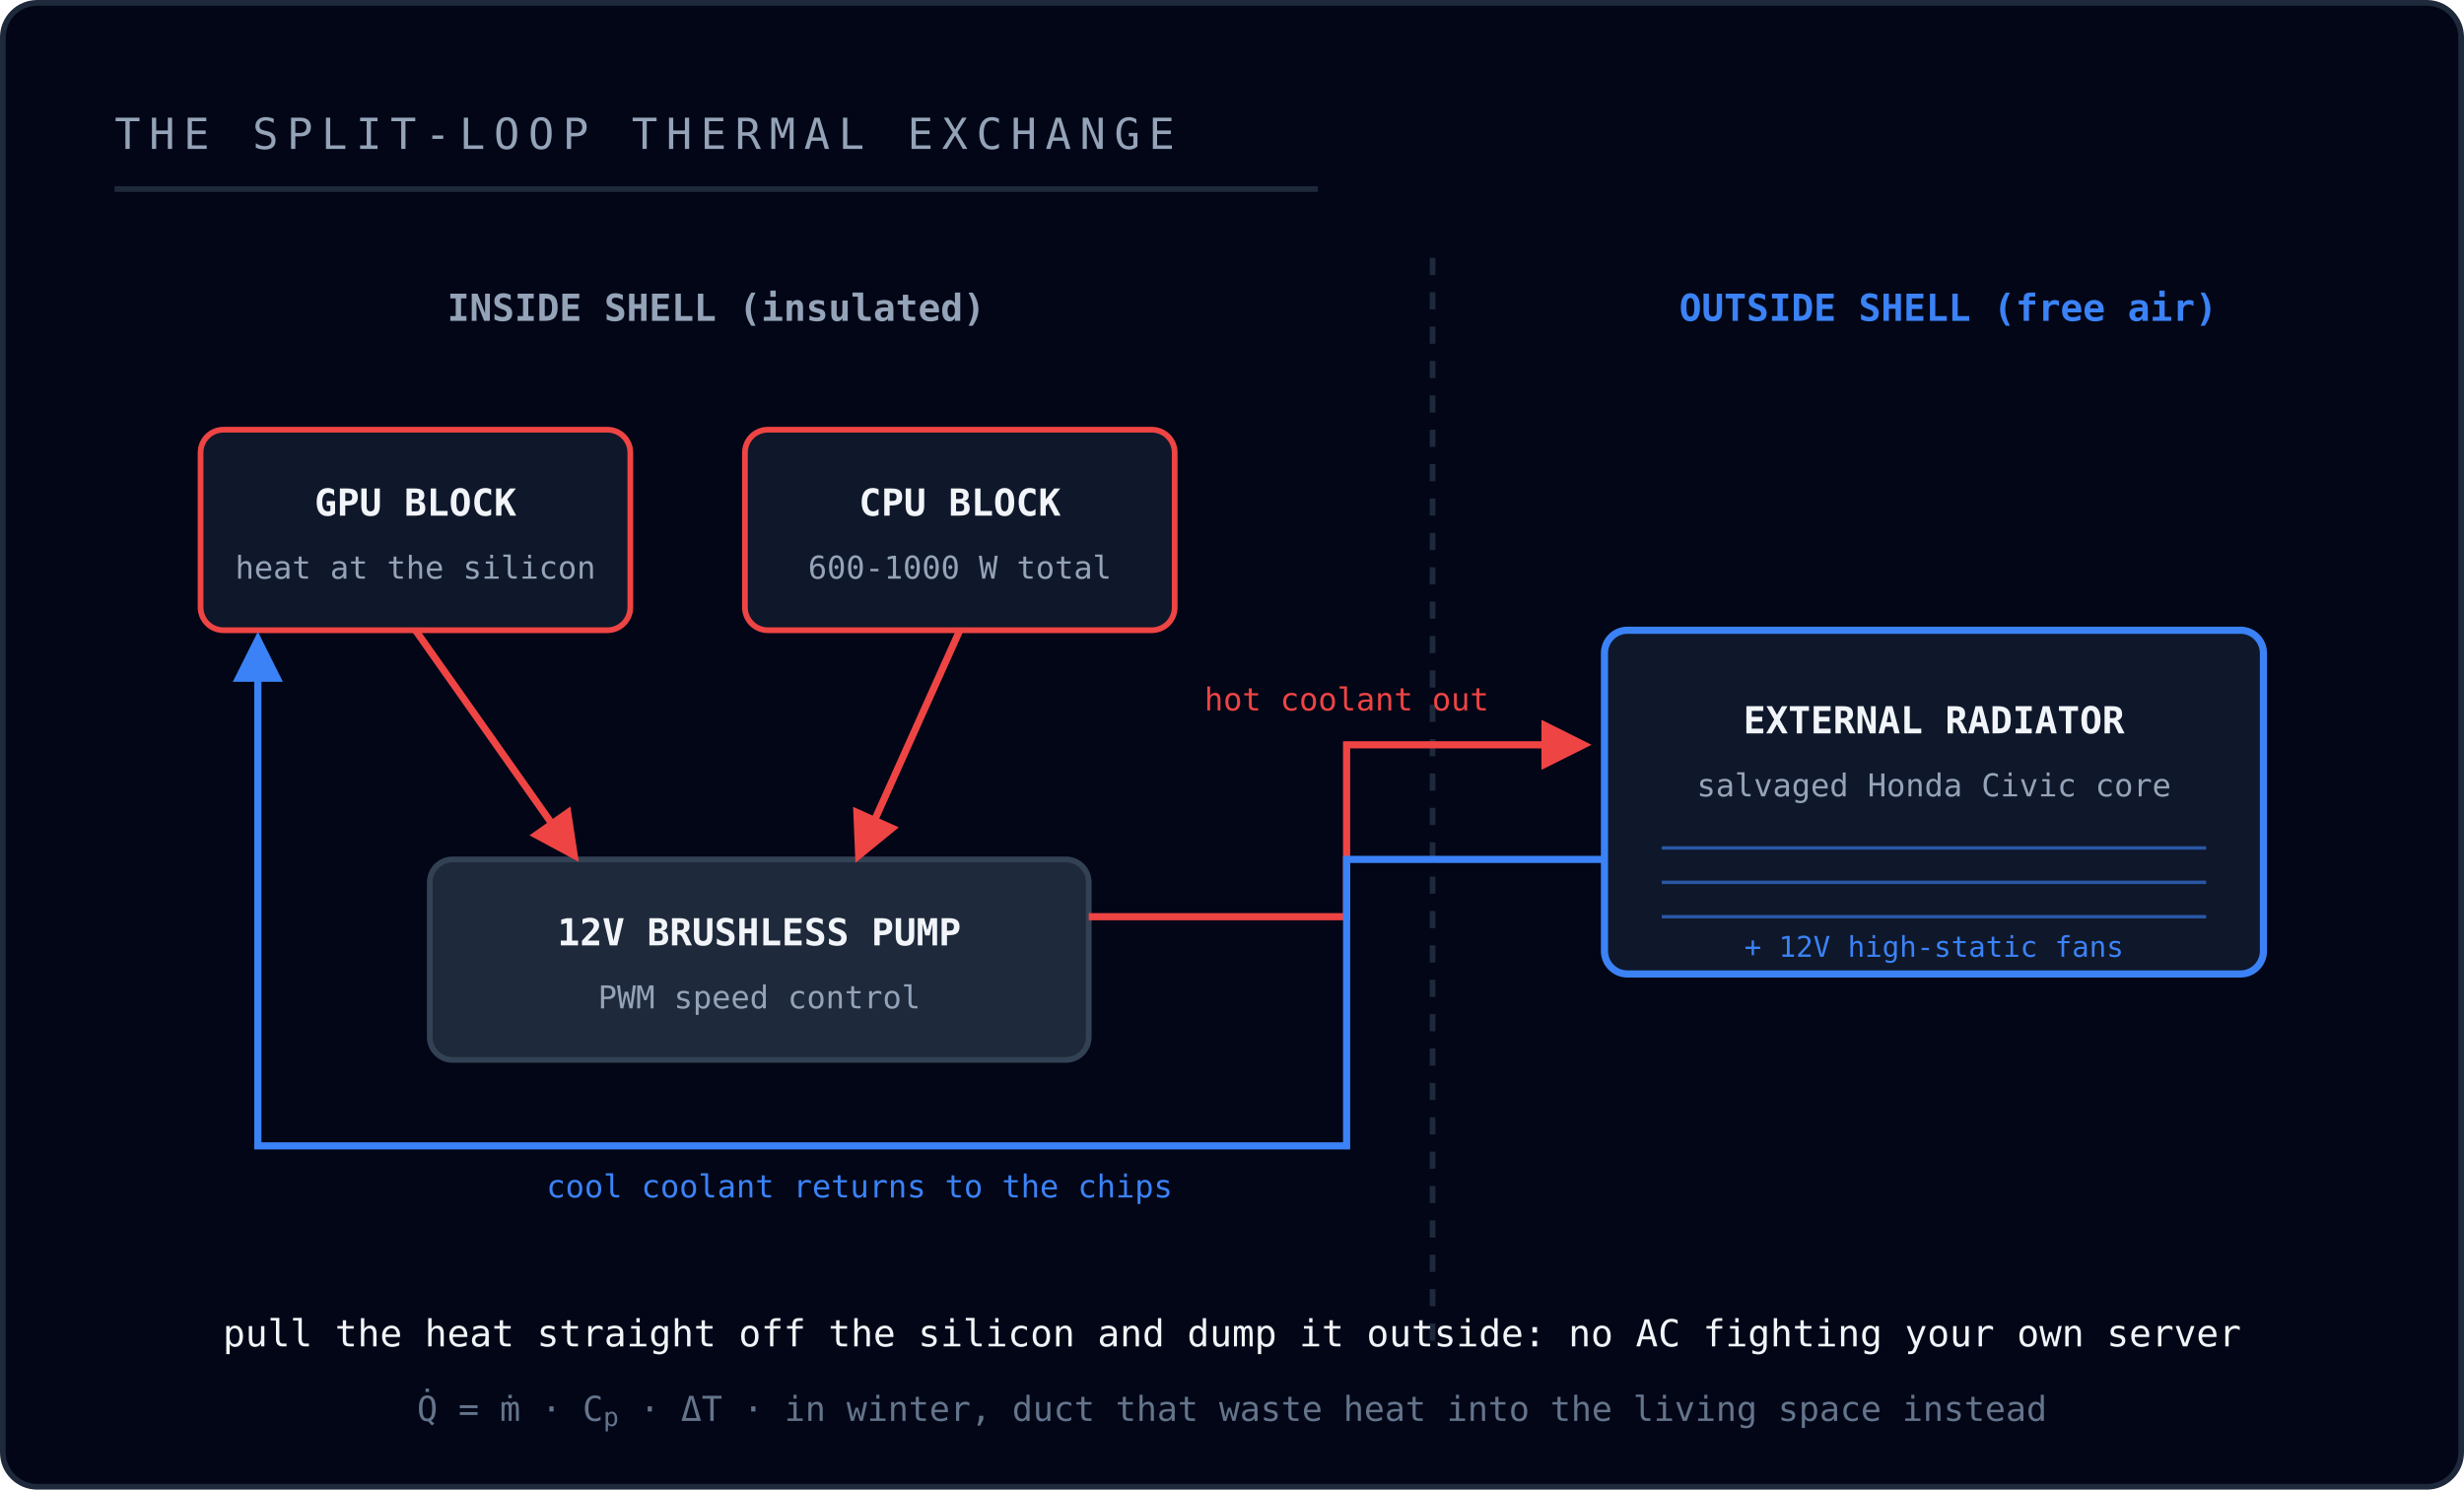
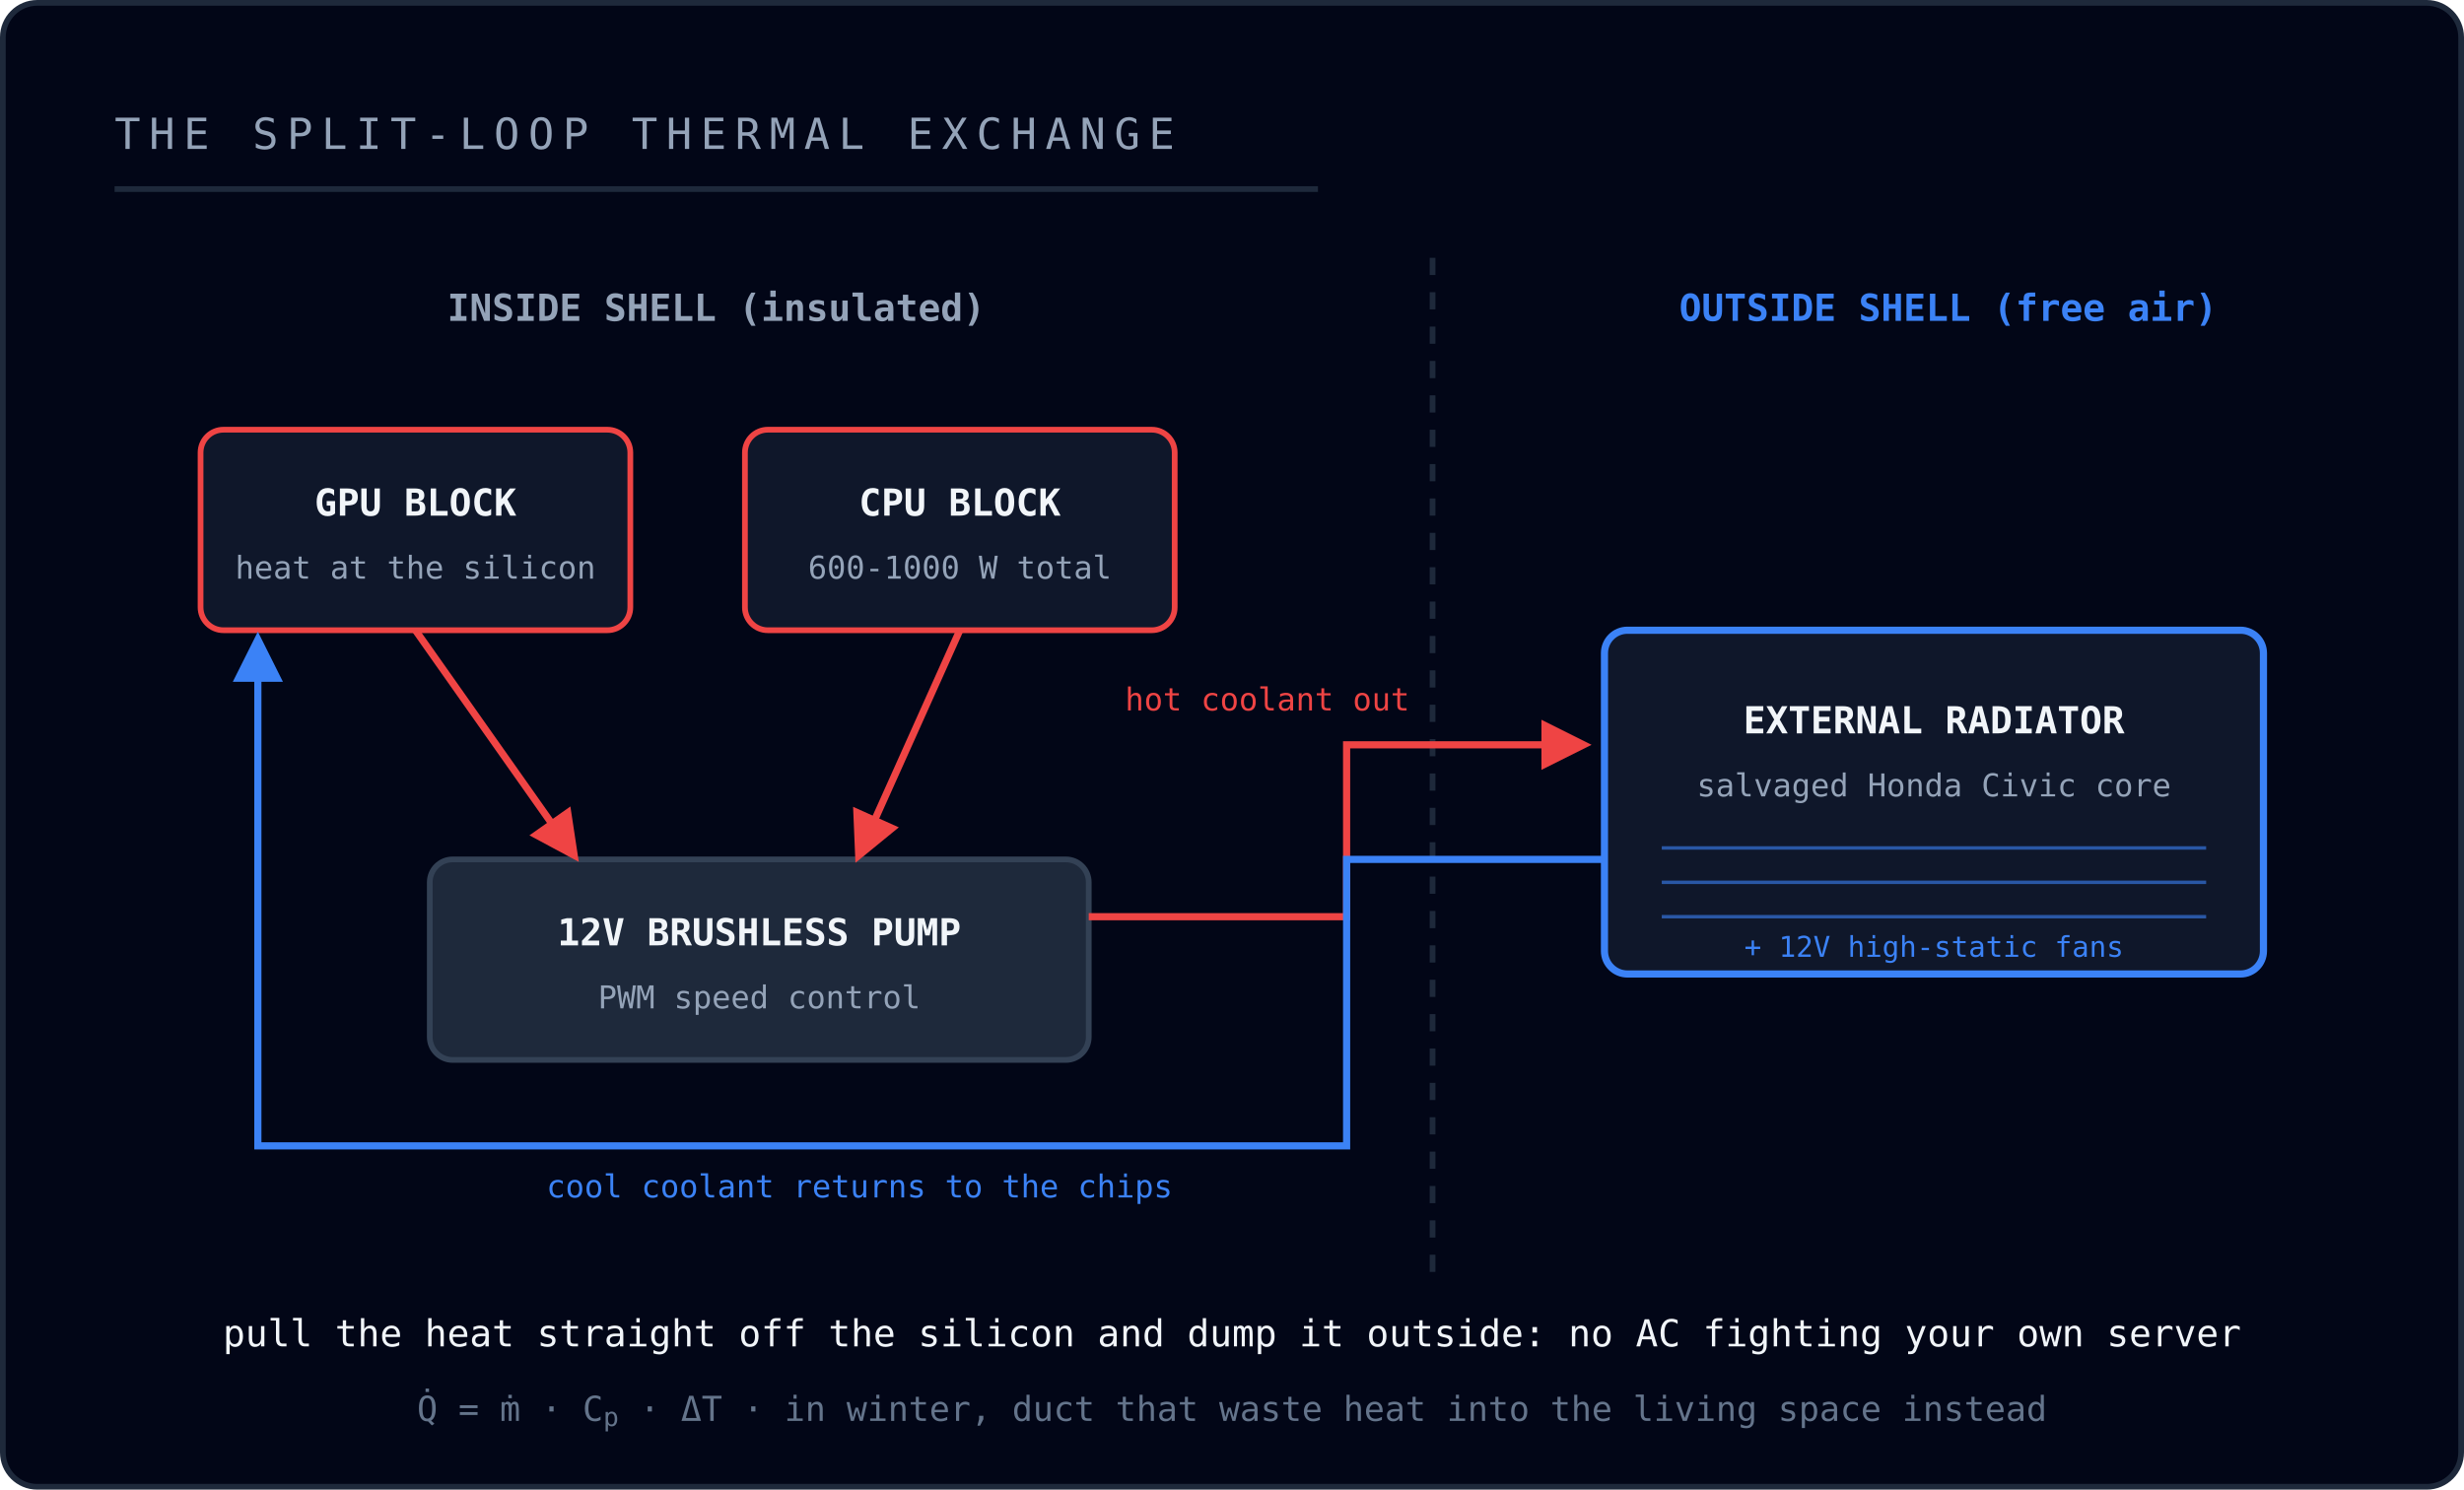
<svg xmlns="http://www.w3.org/2000/svg" viewBox="0 0 860 520" font-family="'JetBrains Mono','SFMono-Regular',Menlo,Consolas,monospace">
  <defs>
    <marker id="ah" viewBox="0 0 10 10" refX="8" refY="5" markerWidth="7" markerHeight="7" orient="auto-start-reverse">
      <path d="M0,0L10,5L0,10z" fill="#ef4444" />
    </marker>
    <marker id="ac" viewBox="0 0 10 10" refX="8" refY="5" markerWidth="7" markerHeight="7" orient="auto-start-reverse">
      <path d="M0,0L10,5L0,10z" fill="#3b82f6" />
    </marker>
  </defs>
  <rect x="1" y="1" width="858" height="518" rx="12" fill="#020617" stroke="#1e293b" stroke-width="2" />
  <text x="40" y="52" font-size="15" letter-spacing="3" fill="#94a3b8">THE SPLIT-LOOP THERMAL EXCHANGE</text>
  <line x1="40" y1="66" x2="460" y2="66" stroke="#1e293b" stroke-width="2" />
-   <line x1="500" y1="90" x2="500" y2="470" stroke="#1e293b" stroke-width="2" stroke-dasharray="6 6" />
+   <line x1="500" y1="90" x2="500" y2="446" stroke="#1e293b" stroke-width="2" stroke-dasharray="6 6" />
  <text x="250" y="112" font-size="13" font-weight="600" fill="#94a3b8" text-anchor="middle">INSIDE SHELL (insulated)</text>
  <text x="680" y="112" font-size="13" font-weight="600" fill="#3b82f6" text-anchor="middle">OUTSIDE SHELL (free air)</text>
  <rect x="70" y="150" width="150" height="70" rx="8" fill="#0f172a" stroke="#ef4444" stroke-width="2" />
  <text x="145" y="180" font-size="13" font-weight="600" fill="#f1f5f9" text-anchor="middle">GPU BLOCK</text>
  <text x="145" y="202" font-size="11" fill="#94a3b8" text-anchor="middle">heat at the silicon</text>
  <rect x="260" y="150" width="150" height="70" rx="8" fill="#0f172a" stroke="#ef4444" stroke-width="2" />
  <text x="335" y="180" font-size="13" font-weight="600" fill="#f1f5f9" text-anchor="middle">CPU BLOCK</text>
  <text x="335" y="202" font-size="11" fill="#94a3b8" text-anchor="middle">600-1000 W total</text>
  <rect x="150" y="300" width="230" height="70" rx="8" fill="#1e293b" stroke="#334155" stroke-width="2" />
  <text x="265" y="330" font-size="13" font-weight="600" fill="#f1f5f9" text-anchor="middle">12V BRUSHLESS PUMP</text>
  <text x="265" y="352" font-size="11" fill="#94a3b8" text-anchor="middle">PWM speed control</text>
  <rect x="560" y="220" width="230" height="120" rx="8" fill="#0f172a" stroke="#3b82f6" stroke-width="2.5" />
  <text x="675" y="256" font-size="13" font-weight="600" fill="#f1f5f9" text-anchor="middle">EXTERNAL RADIATOR</text>
  <text x="675" y="278" font-size="11" fill="#94a3b8" text-anchor="middle">salvaged Honda Civic core</text>
  <g stroke="#3b82f6" stroke-width="1.2" opacity="0.6">
    <line x1="580" y1="296" x2="770" y2="296" />
    <line x1="580" y1="308" x2="770" y2="308" />
    <line x1="580" y1="320" x2="770" y2="320" />
  </g>
  <text x="675" y="334" font-size="10" fill="#3b82f6" text-anchor="middle">+ 12V high-static fans</text>
  <line x1="145" y1="220" x2="200" y2="298" stroke="#ef4444" stroke-width="2.5" marker-end="url(#ah)" />
  <line x1="335" y1="220" x2="300" y2="298" stroke="#ef4444" stroke-width="2.5" marker-end="url(#ah)" />
  <path d="M 380 320 L 470 320 L 470 260 L 552 260" fill="none" stroke="#ef4444" stroke-width="2.5" marker-end="url(#ah)" />
-   <text x="470" y="248" font-size="11" fill="#ef4444" text-anchor="middle">hot coolant out</text>
+   <text x="492" y="248" font-size="11" fill="#ef4444" text-anchor="end">hot coolant out</text>
  <path d="M 560 300 L 470 300 L 470 400 L 90 400 L 90 224" fill="none" stroke="#3b82f6" stroke-width="2.5" marker-end="url(#ac)" />
  <text x="300" y="418" font-size="11" fill="#3b82f6" text-anchor="middle">cool coolant returns to the chips</text>
  <text x="430" y="470" font-size="13" fill="#f1f5f9" text-anchor="middle">pull the heat straight off the silicon and dump it outside: no AC fighting your own server</text>
  <text x="430" y="496" font-size="12" fill="#64748b" text-anchor="middle">Q̇ = ṁ · C<tspan baseline-shift="sub" font-size="75%">p</tspan> · ΔT · in winter, duct that waste heat into the living space instead</text>
</svg>
